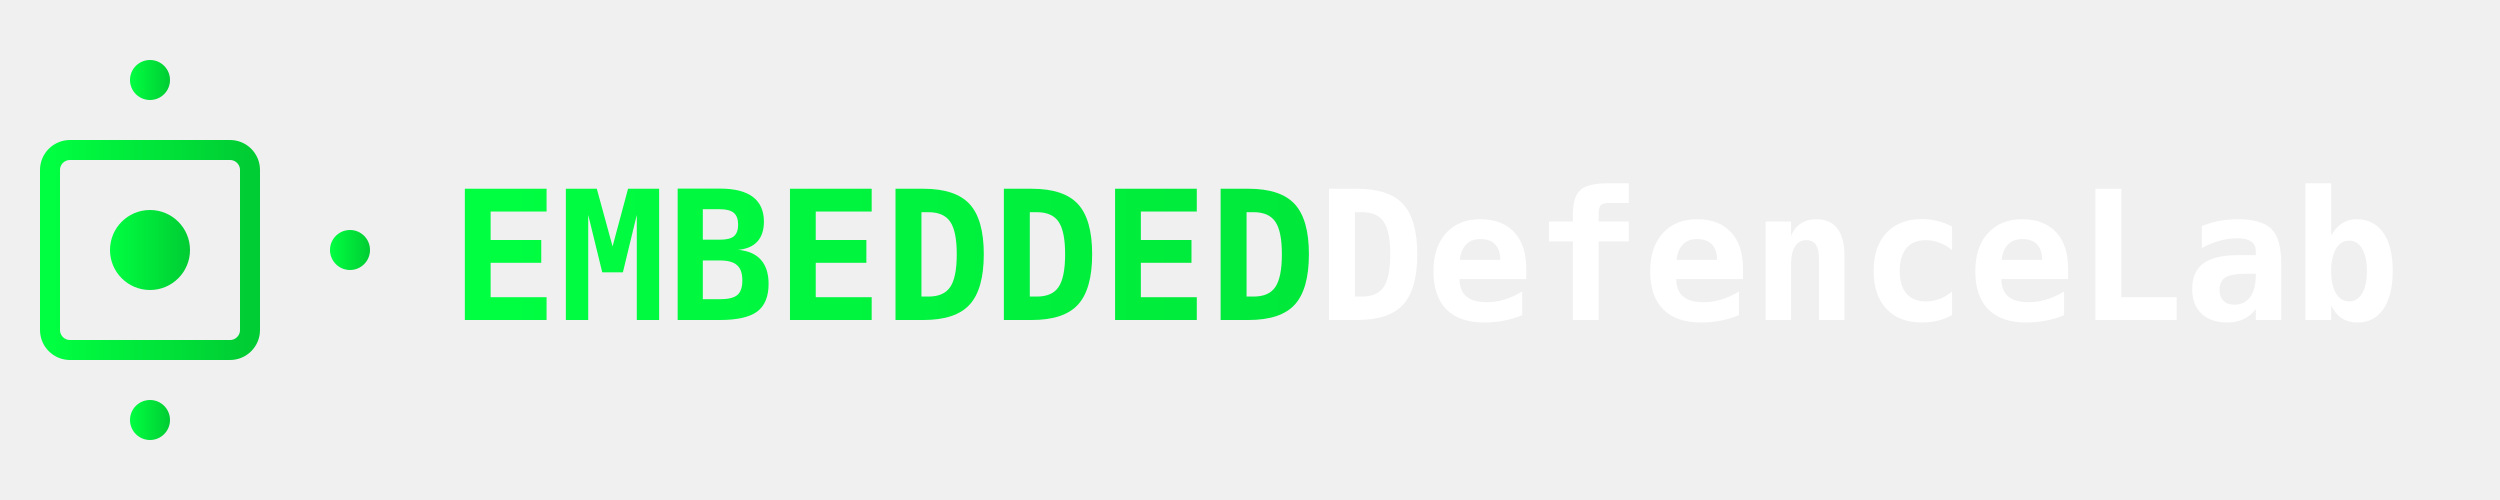
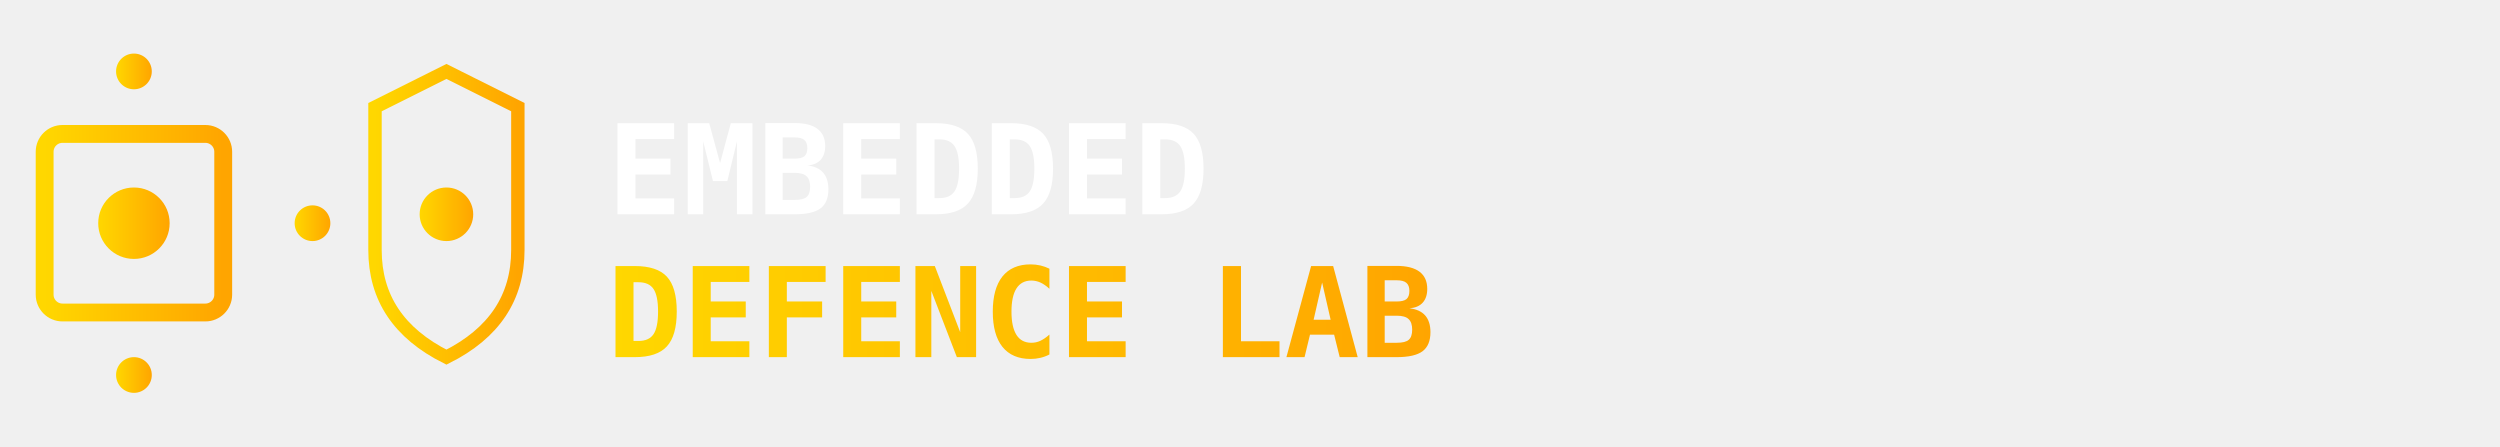
- <svg xmlns="http://www.w3.org/2000/svg" viewBox="0 0 250 50">
+ <svg xmlns="http://www.w3.org/2000/svg" viewBox="0 0 280 50">
  <defs>
    <linearGradient id="logoGradient" x1="0%" y1="0%" x2="100%" y2="0%">
-       <stop offset="0%" style="stop-color:#00FF41" />
-       <stop offset="100%" style="stop-color:#00CC33" />
+       <stop offset="0%" style="stop-color:#FFD700" />
+       <stop offset="100%" style="stop-color:#FFA500" />
    </linearGradient>
  </defs>
  <rect x="5" y="15" width="20" height="20" rx="2" fill="none" stroke="url(#logoGradient)" stroke-width="2" />
  <circle cx="15" cy="25" r="4" fill="url(#logoGradient)" />
  <line x1="25" y1="25" x2="35" y2="25" stroke="url(#logoGradient)" stroke-width="2" />
  <line x1="15" y1="35" x2="15" y2="42" stroke="url(#logoGradient)" stroke-width="2" />
  <line x1="15" y1="15" x2="15" y2="8" stroke="url(#logoGradient)" stroke-width="2" />
  <circle cx="35" cy="25" r="2" fill="url(#logoGradient)" />
  <circle cx="15" cy="42" r="2" fill="url(#logoGradient)" />
  <circle cx="15" cy="8" r="2" fill="url(#logoGradient)" />
-   <text x="45" y="32" font-family="JetBrains Mono, Roboto Mono, monospace" font-size="18" font-weight="700" fill="url(#logoGradient)">
-     EMBEDDED<tspan fill="#FFFFFF"> DefenceLab</tspan>
+   <path d="M42 12 L42 28 Q42 36 50 40 Q58 36 58 28 L58 12 L50 8 Z" fill="none" stroke="url(#logoGradient)" stroke-width="1.5" />
+   <circle cx="50" cy="24" r="3" fill="url(#logoGradient)" />
+   <text x="68" y="24" font-family="JetBrains Mono, Roboto Mono, monospace" font-size="14" font-weight="700" fill="#FFFFFF">
+     EMBEDDED
+   </text>
+   <text x="68" y="40" font-family="JetBrains Mono, Roboto Mono, monospace" font-size="14" font-weight="700" fill="url(#logoGradient)">
+     DEFENCE LAB
  </text>
</svg>
